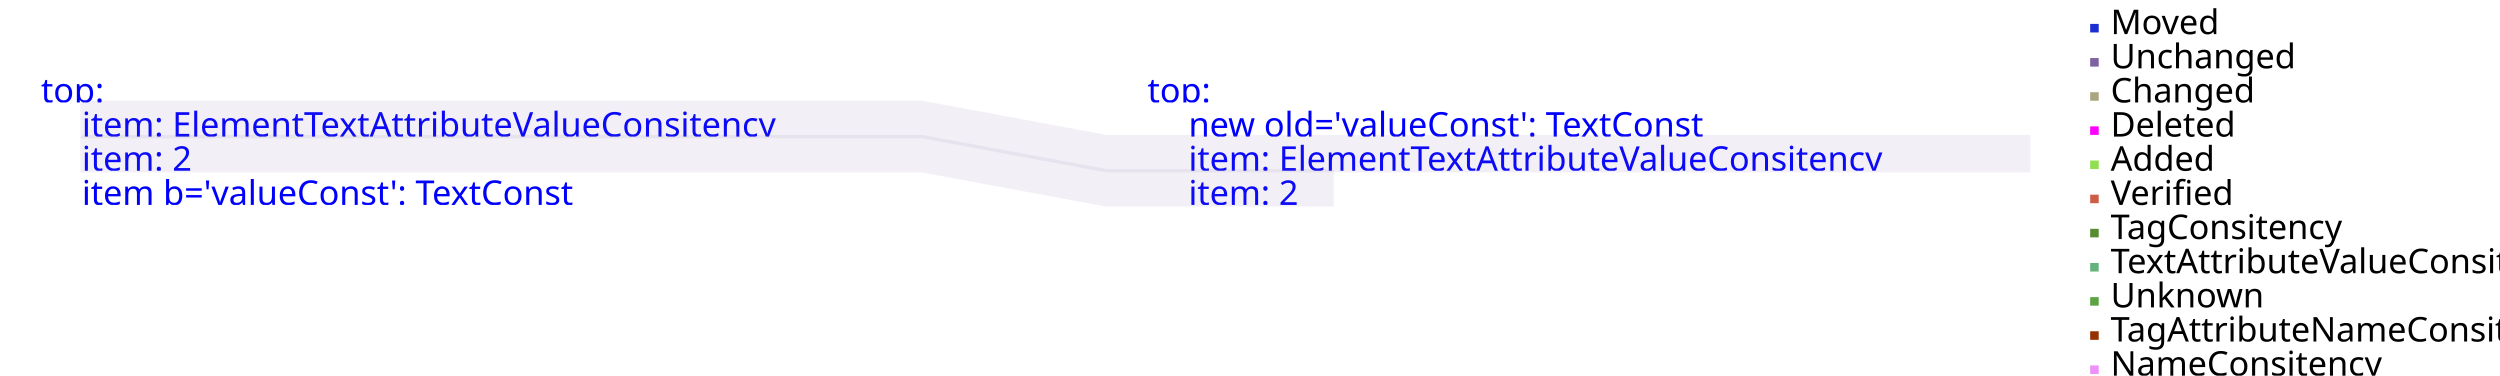
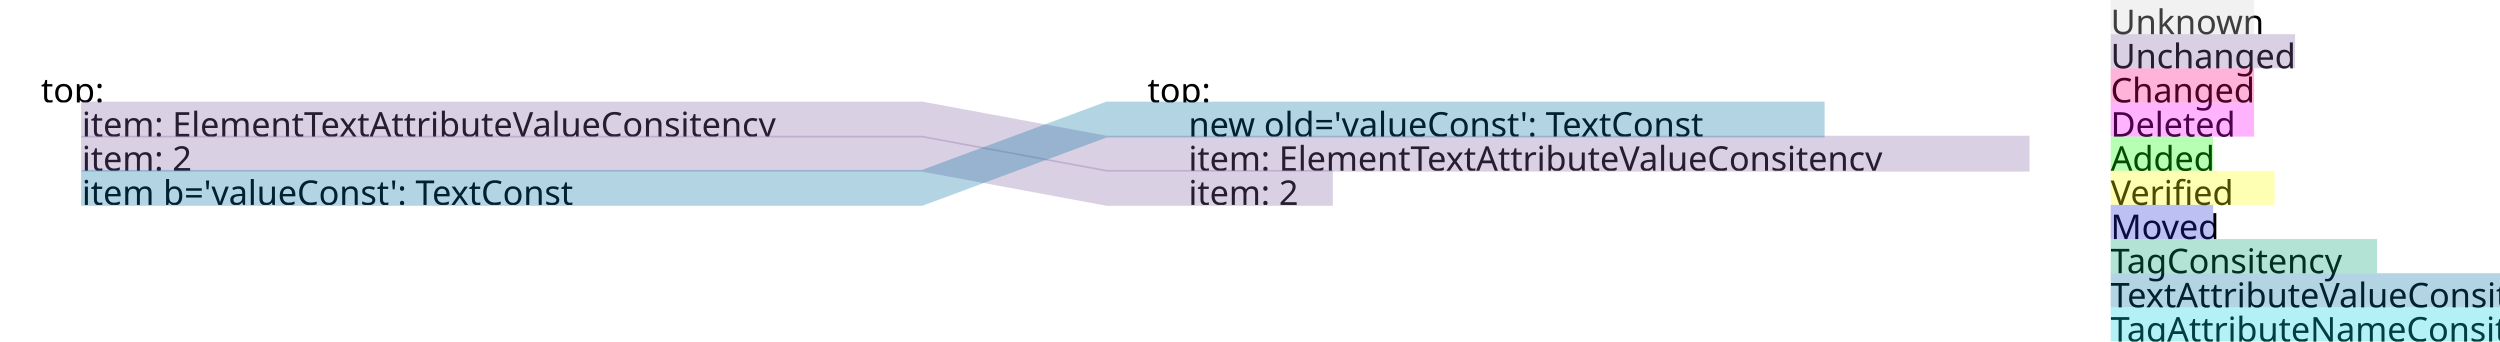
- <svg xmlns="http://www.w3.org/2000/svg" baseProfile="full" height="110.0" version="1.1" viewBox="0,0,732.0,110.0" width="732.0">
+ <svg xmlns="http://www.w3.org/2000/svg" baseProfile="full" height="100.0" version="1.1" viewBox="0,0,732.0,100.0" width="732.0">
  <defs />
  <svg baseProfile="full" height="100%" version="1.1" width="100%" x="0" y="0">
    <defs />
    <svg height="10.0" viewBox="0,0,42.0,10.0" width="42.0" x="12.0" y="20.0">
      <defs />
      <text font-family="Lucida Console" font-size="10" x="0" y="0">
-         <tspan fill="rgb(0,0,255)" x="0" y="10.0">top: 
+         <tspan fill="black" x="0" y="10.0">top: 
  </tspan>
      </text>
    </svg>
    <svg height="10.0" viewBox="0,0,246.0,10.0" width="246.0" x="24.0" y="30.0">
      <defs />
      <text font-family="Lucida Console" font-size="10" x="0" y="0">
-         <tspan fill="rgb(0,0,255)" x="0" y="10.0">item: ElementTextAttributeValueConsitency</tspan>
+         <tspan fill="black" x="0" y="10.0">item: ElementTextAttributeValueConsitency</tspan>
      </text>
    </svg>
    <svg height="10.0" viewBox="0,0,42.0,10.0" width="42.0" x="24.0" y="40.0">
      <defs />
      <text font-family="Lucida Console" font-size="10" x="0" y="0">
-         <tspan fill="rgb(0,0,255)" x="0" y="10.0">item: 2</tspan>
+         <tspan fill="black" x="0" y="10.0">item: 2</tspan>
      </text>
    </svg>
    <svg height="10.0" viewBox="0,0,180.0,10.0" width="180.0" x="24.0" y="50.0">
      <defs />
      <text font-family="Lucida Console" font-size="10" x="0" y="0">
-         <tspan fill="rgb(0,0,255)" x="0" y="10.0">item b='valueConst': TextConst</tspan>
+         <tspan fill="black" x="0" y="10.0">item b='valueConst': TextConst</tspan>
      </text>
    </svg>
  </svg>
  <svg baseProfile="full" height="100%" version="1.1" width="100%" x="324.0" y="0">
    <defs />
    <svg height="10.0" viewBox="0,0,42.0,10.0" width="42.0" x="12.0" y="20.0">
      <defs />
      <text font-family="Lucida Console" font-size="10" x="0" y="0">
-         <tspan fill="rgb(0,0,255)" x="0" y="10.0">top: 
+         <tspan fill="black" x="0" y="10.0">top: 
  </tspan>
      </text>
    </svg>
    <svg height="10.0" viewBox="0,0,186.0,10.0" width="186.0" x="24.0" y="30.0">
      <defs />
      <text font-family="Lucida Console" font-size="10" x="0" y="0">
-         <tspan fill="rgb(0,0,255)" x="0" y="10.0">new old='valueConst': TextConst</tspan>
+         <tspan fill="black" x="0" y="10.0">new old='valueConst': TextConst</tspan>
      </text>
    </svg>
    <svg height="10.0" viewBox="0,0,246.0,10.0" width="246.0" x="24.0" y="40.0">
      <defs />
      <text font-family="Lucida Console" font-size="10" x="0" y="0">
-         <tspan fill="rgb(0,0,255)" x="0" y="10.0">item: ElementTextAttributeValueConsitency</tspan>
+         <tspan fill="black" x="0" y="10.0">item: ElementTextAttributeValueConsitency</tspan>
      </text>
    </svg>
    <svg height="10.0" viewBox="0,0,42.0,10.0" width="42.0" x="24.0" y="50.0">
      <defs />
      <text font-family="Lucida Console" font-size="10" x="0" y="0">
-         <tspan fill="rgb(0,0,255)" x="0" y="10.0">item: 2</tspan>
+         <tspan fill="black" x="0" y="10.0">item: 2</tspan>
      </text>
    </svg>
  </svg>
  <svg baseProfile="full" height="100%" version="1.1" width="100%" x="594.0" y="0">
    <defs />
-     <text fill="rgb(0,0,0)" font-family="Lucida Console" font-size="10" x="24.0" y="10.0">Moved</text>
-     <rect fill="rgb(30,45,210)" height="2.5" width="2.5" x="18.0" y="7.0" />
+     <text fill="rgb(0,0,0)" font-family="Lucida Console" font-size="10" x="24.0" y="10.0">Unknown</text>
+     <rect fill="rgb(208,208,208)" height="10.0" opacity="0.3" width="42.0" x="24.0" y="0.0" />
    <text fill="rgb(0,0,0)" font-family="Lucida Console" font-size="10" x="24.0" y="20.0">Unchanged</text>
-     <rect fill="rgb(126,98,161)" height="2.5" width="2.5" x="18.0" y="17.0" />
+     <rect fill="rgb(126,98,161)" height="10.0" opacity="0.3" width="54.0" x="24.0" y="10.0" />
    <text fill="rgb(0,0,0)" font-family="Lucida Console" font-size="10" x="24.0" y="30.0">Changed</text>
-     <rect fill="rgb(170,166,127)" height="2.5" width="2.5" x="18.0" y="27.0" />
+     <rect fill="rgb(255,0,128)" height="10.0" opacity="0.3" width="42.0" x="24.0" y="20.0" />
    <text fill="rgb(0,0,0)" font-family="Lucida Console" font-size="10" x="24.0" y="40.0">Deleted</text>
-     <rect fill="rgb(255,0,255)" height="2.5" width="2.5" x="18.0" y="37.0" />
+     <rect fill="rgb(255,0,255)" height="10.0" opacity="0.3" width="42.0" x="24.0" y="30.0" />
    <text fill="rgb(0,0,0)" font-family="Lucida Console" font-size="10" x="24.0" y="50.0">Added</text>
-     <rect fill="rgb(145,223,78)" height="2.5" width="2.5" x="18.0" y="47.0" />
+     <rect fill="rgb(15,255,0)" height="10.0" opacity="0.3" width="30.0" x="24.0" y="40.0" />
    <text fill="rgb(0,0,0)" font-family="Lucida Console" font-size="10" x="24.0" y="60.0">Verified</text>
-     <rect fill="rgb(205,93,71)" height="2.5" width="2.5" x="18.0" y="57.0" />
-     <text fill="rgb(0,0,0)" font-family="Lucida Console" font-size="10" x="24.0" y="70.0">TagConsitency</text>
-     <rect fill="rgb(85,141,48)" height="2.5" width="2.5" x="18.0" y="67.0" />
-     <text fill="rgb(0,0,0)" font-family="Lucida Console" font-size="10" x="24.0" y="80.0">TextAttributeValueConsitency</text>
-     <rect fill="rgb(102,178,126)" height="2.5" width="2.5" x="18.0" y="77.0" />
-     <text fill="rgb(0,0,0)" font-family="Lucida Console" font-size="10" x="24.0" y="90.0">Unknown</text>
-     <rect fill="rgb(92,163,67)" height="2.5" width="2.5" x="18.0" y="87.0" />
+     <rect fill="rgb(255,255,0)" height="10.0" opacity="0.3" width="48.0" x="24.0" y="50.0" />
+     <text fill="rgb(0,0,0)" font-family="Lucida Console" font-size="10" x="24.0" y="70.0">Moved</text>
+     <rect fill="rgb(30,45,210)" height="10.0" opacity="0.3" width="30.0" x="24.0" y="60.0" />
+     <text fill="rgb(0,0,0)" font-family="Lucida Console" font-size="10" x="24.0" y="80.0">TagConsitency</text>
+     <rect fill="rgb(0,160,112)" height="10.0" opacity="0.3" width="78.0" x="24.0" y="70.0" />
+     <text fill="rgb(0,0,0)" font-family="Lucida Console" font-size="10" x="24.0" y="90.0">TextAttributeValueConsitency</text>
+     <rect fill="rgb(0,112,160)" height="10.0" opacity="0.3" width="168.0" x="24.0" y="80.0" />
    <text fill="rgb(0,0,0)" font-family="Lucida Console" font-size="10" x="24.0" y="100.0">TagAttributeNameConsitency</text>
-     <rect fill="rgb(150,50,0)" height="2.5" width="2.5" x="18.0" y="97.0" />
-     <text fill="rgb(0,0,0)" font-family="Lucida Console" font-size="10" x="24.0" y="110.0">NameConsitency</text>
-     <rect fill="rgb(236,145,248)" height="2.5" width="2.5" x="18.0" y="107.0" />
+     <rect fill="rgb(0,208,224)" height="10.0" opacity="0.3" width="156.0" x="24.0" y="90.0" />
  </svg>
-   <polyline fill="rgb(126,98,161)" opacity="0.1" points="24.0,30.0 270.0,30.0 324.0,40.0 594.0,40.0 594.0,50.0 324.0,50.0 270.0,40.0 24.0,40.0 24.0,30.0" stroke="rgb(126,98,161)" stroke-width="1" />
-   <polyline fill="rgb(126,98,161)" opacity="0.1" points="24.0,40.0 270.0,40.0 324.0,50.0 390.0,50.0 390.0,60.0 324.0,60.0 270.0,50.0 24.0,50.0 24.0,40.0" stroke="rgb(126,98,161)" stroke-width="1" />
+   <polyline fill="rgb(126,98,161)" opacity="0.3" points="24.0,30.0 270.0,30.0 324.0,40.0 594.0,40.0 594.0,50.0 324.0,50.0 270.0,40.0 24.0,40.0 24.0,30.0" stroke="rgb(126,98,161)" stroke-width="0.5" />
+   <polyline fill="rgb(126,98,161)" opacity="0.3" points="24.0,40.0 270.0,40.0 324.0,50.0 390.0,50.0 390.0,60.0 324.0,60.0 270.0,50.0 24.0,50.0 24.0,40.0" stroke="rgb(126,98,161)" stroke-width="0.5" />
+   <polyline fill="rgb(0,112,160)" opacity="0.3" points="24.0,50.0 270.0,50.0 324.0,30.0 534.0,30.0 534.0,40.0 324.0,40.0 270.0,60.0 24.0,60.0 24.0,50.0" stroke="rgb(0,112,160)" stroke-width="0.5" />
</svg>
